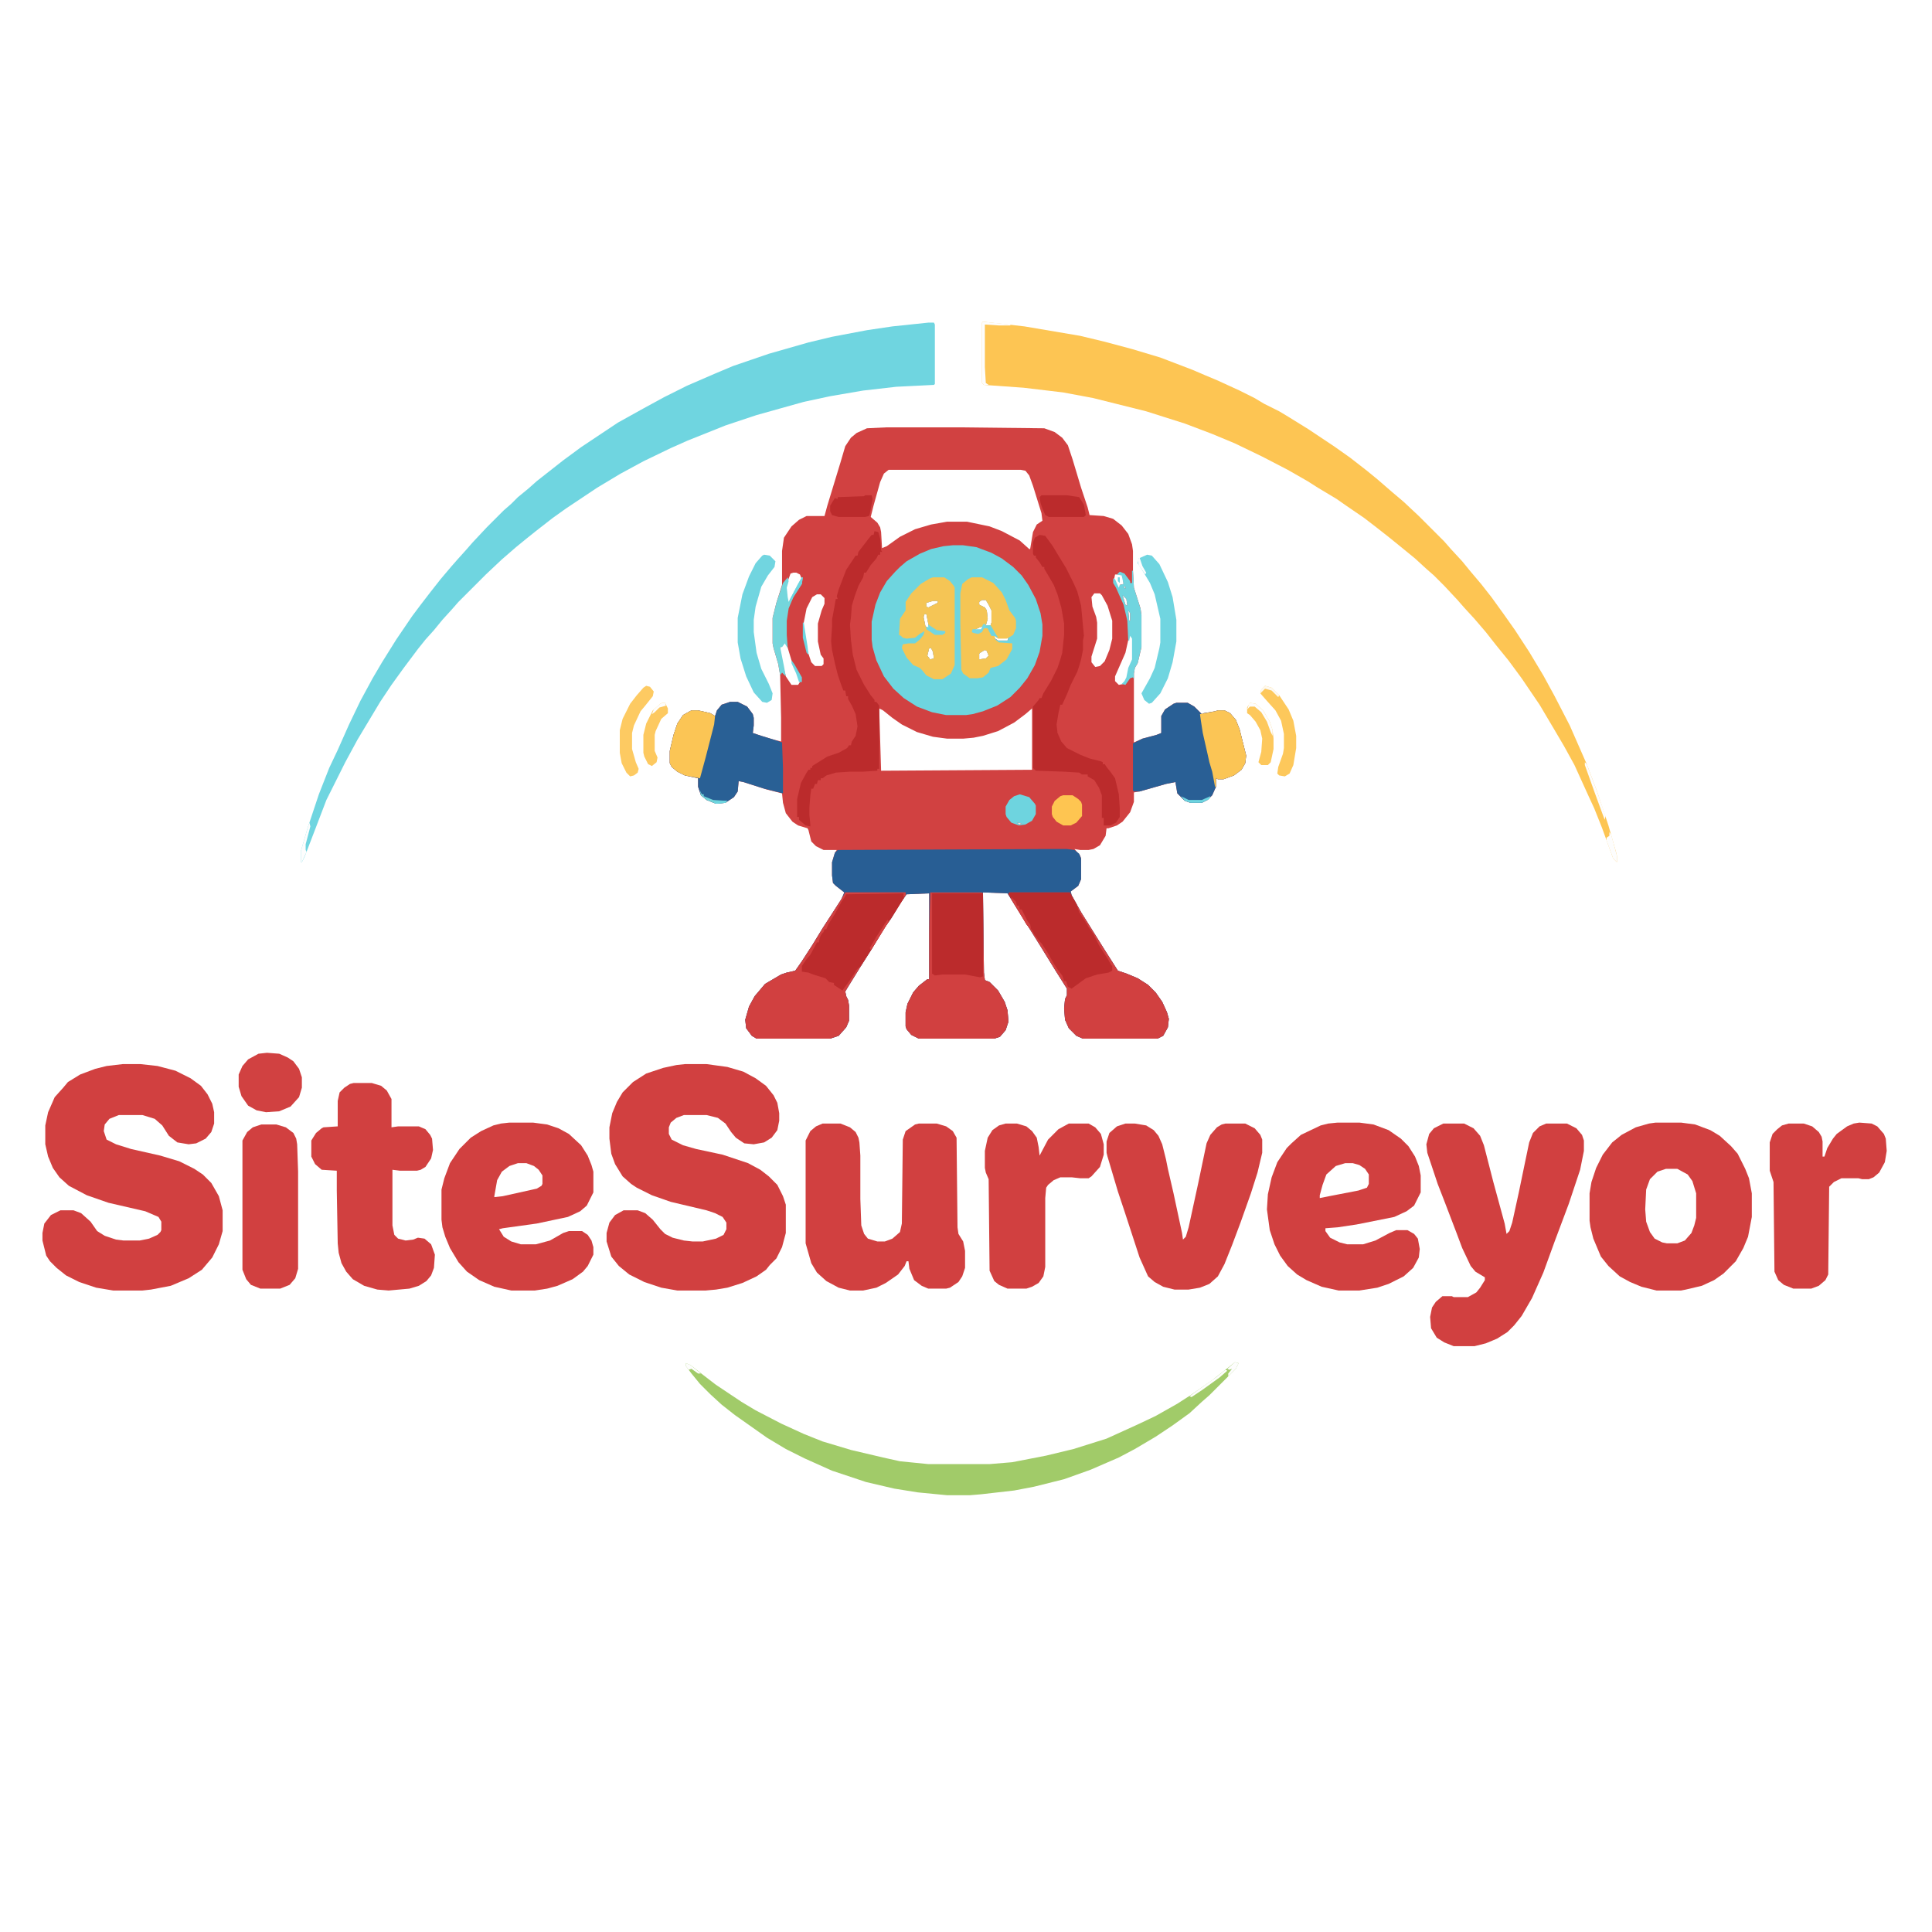
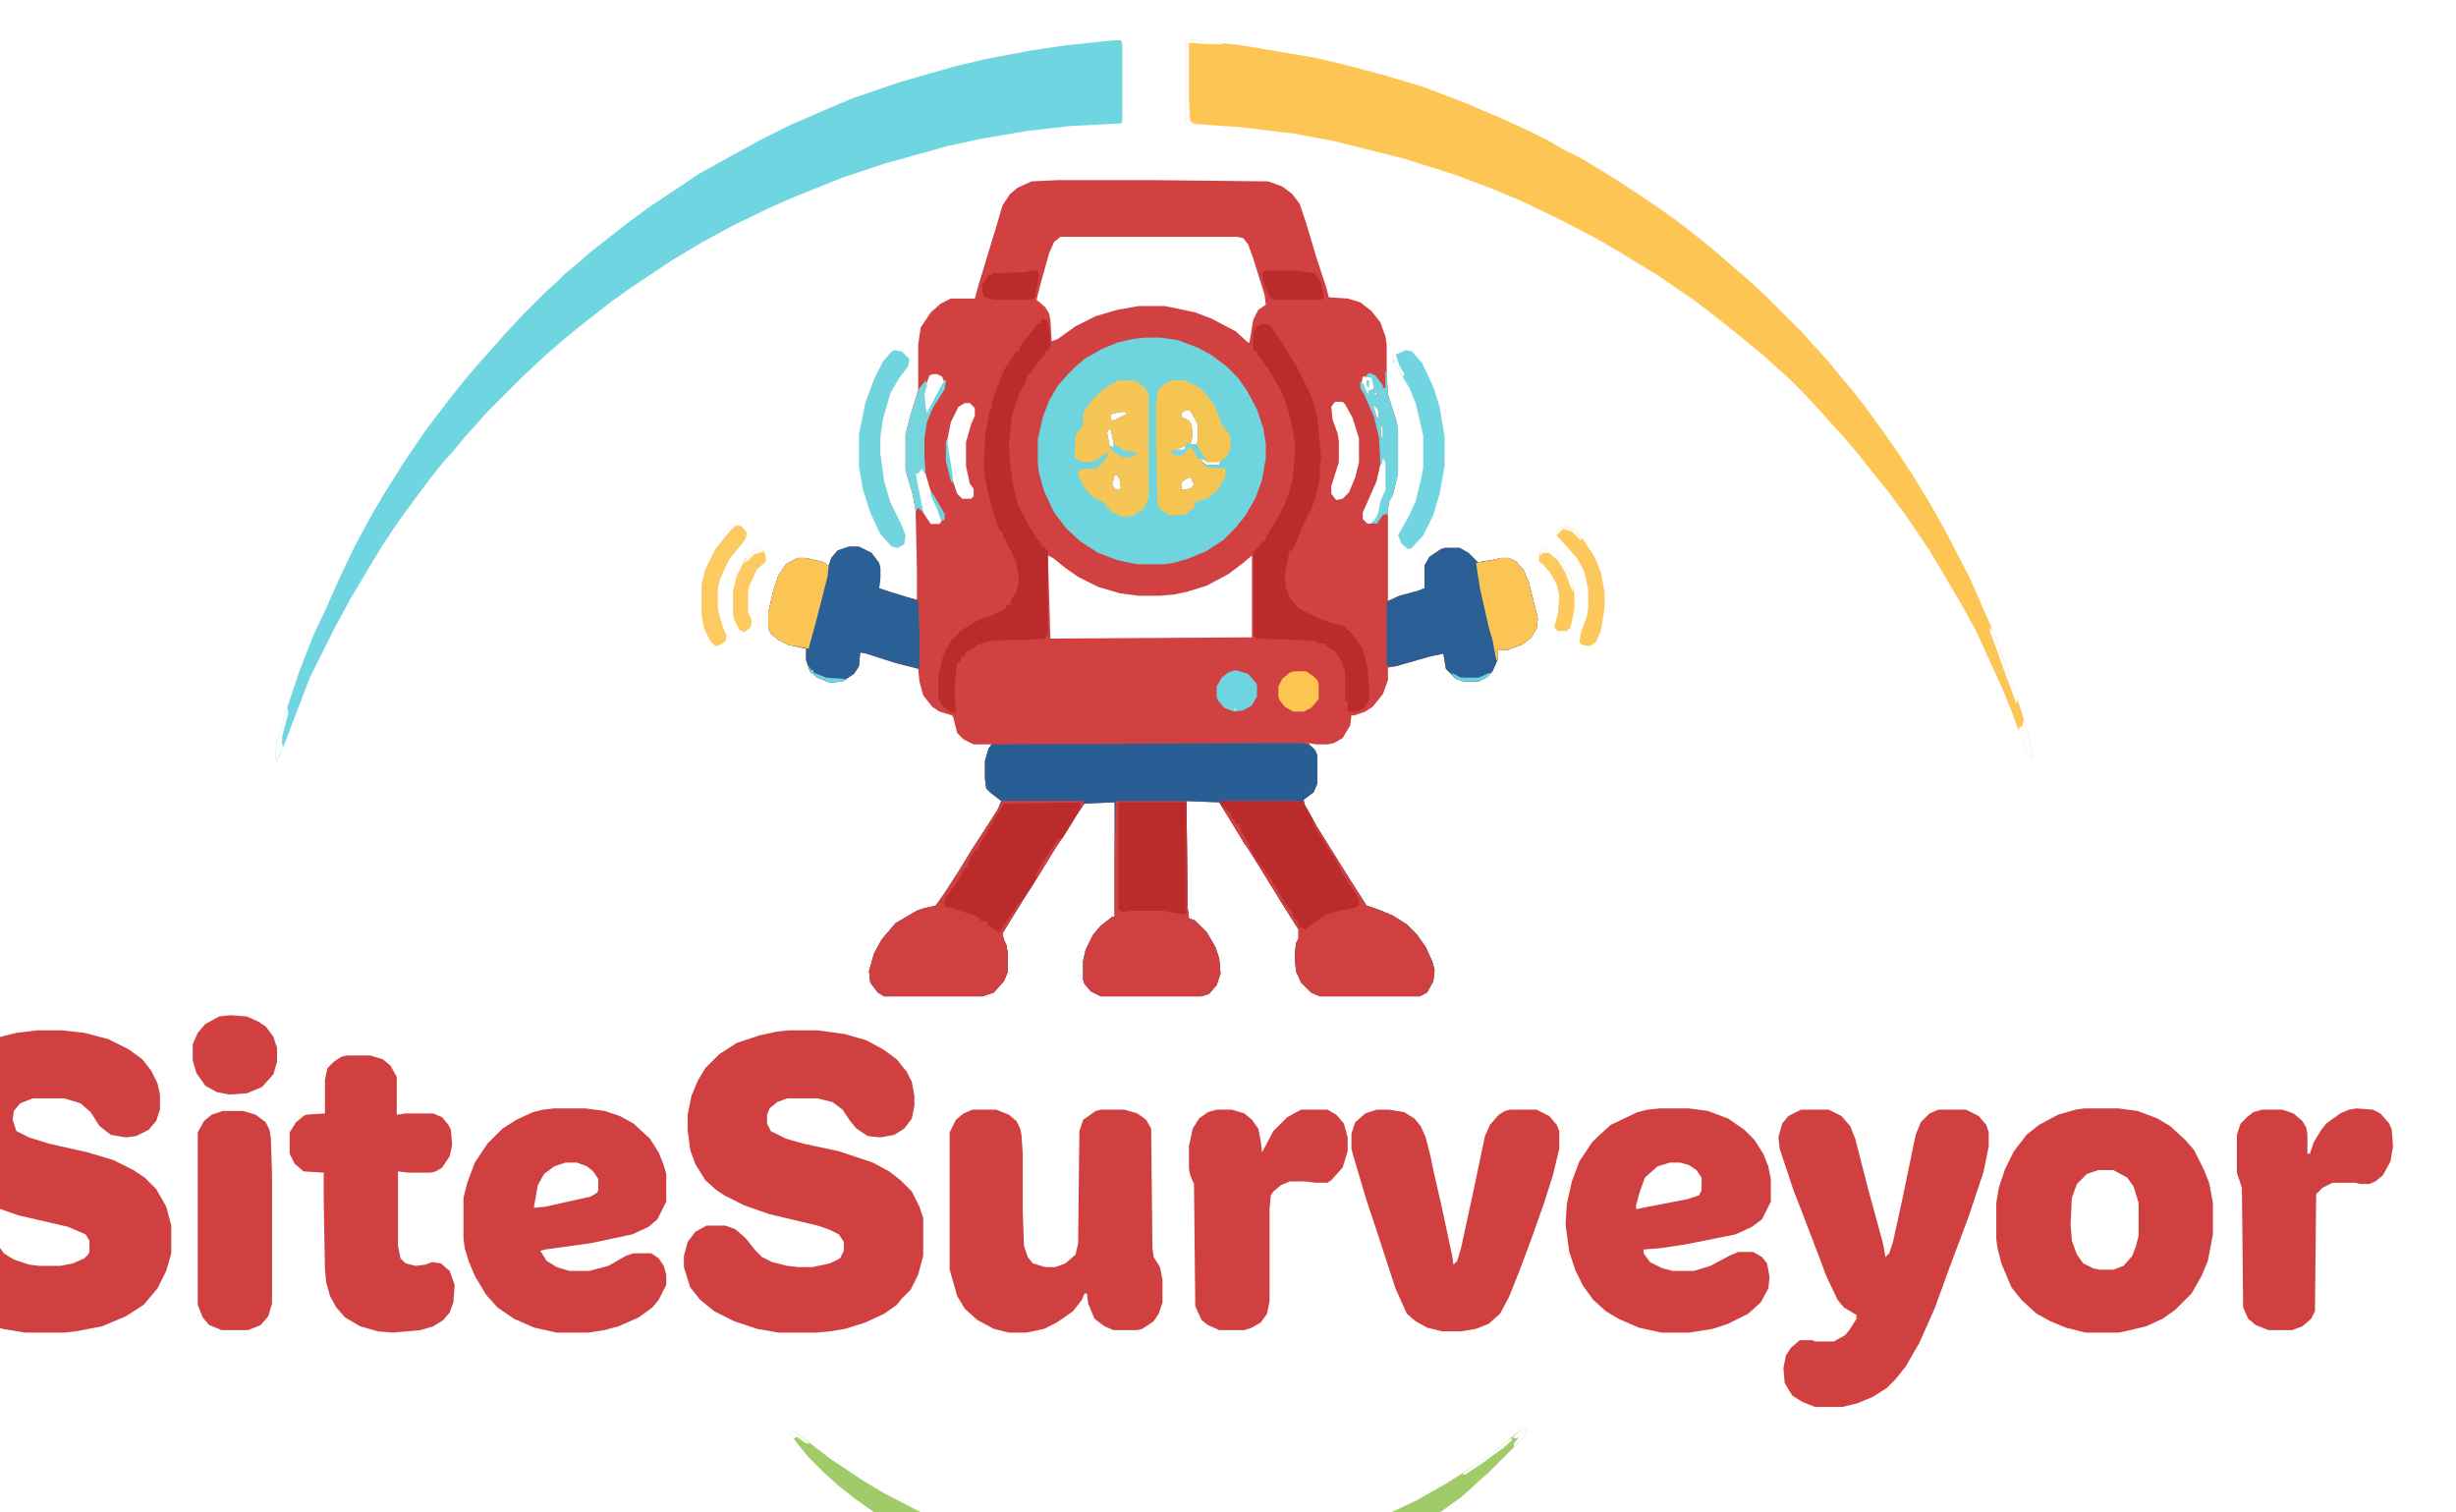
- <svg xmlns="http://www.w3.org/2000/svg" version="1.1" viewBox="0 0 2048 2048" width="2800" height="2800">
+ <svg xmlns="http://www.w3.org/2000/svg" version="1.1" viewBox="100 310 1950 1200" preserveAspectRatio="xMidYMid meet">
  <path transform="translate(940,453)" d="m0 0h76l91 1 11 4 8 6 6 8 5 15 9 30 7 21 2 8 15 1 10 3 9 7 7 9 4 11 1 7v21l1 18 7 22 1 7v34l-4 17-3 5-1 6v73l9-4 15-4 5-2v-18l4-7 9-6 3-1h12l7 4 8 8 2-1 12-2 3-1h7l6 3 6 7 4 10 7 28-1 8-4 7-8 6-11 4h-6l-2-1v9l-4 9-5 5-6 3h-12l-6-2-8-8-2-12-10 2-28 8-6 1v10l-4 11-8 10-6 4-9 3h-2l-1 8-6 10-7 4-5 1h-9l-6-1 6 7 1 3v22l-3 7-8 6 1 4 10 18 25 40 14 22 9 3 12 5 11 7 8 8 7 10 5 11 2 7-1 9-5 9-6 3h-79l-7-3-8-8-4-9-1-12 1-10 2-4v-7l-12-19-16-26-10-16-7-11-13-21-5-8-26-1 1 85 1 8 5 2 9 9 7 12 3 9 1 12-3 9-6 7-6 2h-80l-8-4-5-6-1-3v-15l2-9 6-12 6-7 9-7h2v-91l-24 1-7 10-9 15-7 10-14 23-12 19-13 21-3 5 1 5 2 4 1 6v16l-3 7-8 9-9 3h-78l-5-3-6-8-1-9 4-14 6-11 11-13 17-10 6-2 9-2 7-10 11-17 11-18 11-17 9-14 3-7-9-7-3-3-1-8v-14l3-10 2-3h-14l-8-4-5-5-3-12-1-2-10-3-6-4-7-9-3-11-1-10-16-4-25-8-5-1-1 11-4 6-9 6-10 1-10-4-6-5-3-9v-9l-14-3-8-4-6-5-2-4v-13l4-17 4-12 6-9 9-5h7l13 3 5 3 2-6 5-6 9-3h8l10 5 6 8 1 4v8l-1 8 9 3 13 4 8 2v-25l-1-45-2-12-5-17-1-5v-27l4-16 6-19v-36l2-14 8-12 8-7 8-4h19l3-11 14-46 5-17 6-9 6-5 11-5zm2 45-5 4-4 9-7 25-3 12 7 6 3 5 1 5 1 17 5-2 14-10 16-8 17-5 17-3h21l24 5 13 5 19 10 10 9h1l3-18 4-8 6-4-1-8-9-29-4-11-4-5-5-1zm-101 109-3 1-4 11-1 10 2 8 1 2 11-20 3-5-2-5-4-2zm341 2-1 5 4 9 2 1v-4l4-1-1-9-1-1zm9 13 2 2v-2zm-4 2 1 2zm6 1m-4 3m-29 1-3 4 1 10 4 11 1 6v17l-6 19v6l4 5 5-1 5-5 5-12 3-12v-19l-5-16-6-11-2-2zm-294 1-5 3-6 12-3 15v8l4 22 4 12 4 4h7l2-2v-6l-3-4-3-14v-19l4-14 3-7v-6l-4-4zm324 1 3 10 2 1-1-7zm-149 5-3 2v3l6 3 2 3 1 9-2 7h5l1-3v-13l-3-6-3-5zm-52 1-7 2v4l2 1 10-5v-2zm206 6 1 2zm1 4 1 11h1v-8zm-216 4-1 3 2 10 4 2-3-15zm218 7-1 16-4 18-11 25v5l4 4 5-1 4-7 2-10 4-9v-22l-1-2-1-17zm-154 5m-3 1-7 3v1h6l2-4zm11 7m1 2 2 4 3 2h10l1-3h-11zm-221 7-3 5-2 1v7l6 24 6 9h7l2-3-3-9-6-14-6-20zm153 7-2 8 3 4 4-1-1-7-2-4zm59 2-5 3-1 1v6l7-1 3-3-2-5zm-112 62 2 66 160-1v-65l-7 6-12 9-17 9-16 5-10 2-11 1h-17l-15-2-17-5-16-8-10-7-10-8zm146 121 3 2 2-1z" fill="#D14141" />
  <path transform="translate(1113,900)" d="m0 0h18l8 1 5 4 2 5v22l-3 7-8 6 1 4 10 18 25 40 14 22 9 3 12 5 11 7 8 8 7 10 5 11 2 7-1 9-5 9-6 3h-79l-7-3-8-8-4-9-1-12 1-10 2-4v-7l-12-19-16-26-10-16-7-11-13-21-5-8-26-1 1 85 1 8 5 2 9 9 7 12 3 9 1 12-3 9-6 7-6 2h-80l-8-4-5-6-1-3v-15l2-9 6-12 6-7 9-7h2v-91l-24 1-7 10-9 15-7 10-14 23-12 19-13 21-3 5 1 5 2 4 1 6v16l-3 7-8 9-9 3h-78l-5-3-6-8-1-9 4-14 6-11 11-13 17-10 6-2 9-2 7-10 11-17 11-18 11-17 9-14 3-7-9-7-3-3-1-8v-14l3-10 3-3z" fill="#285E94" />
  <path transform="translate(1042,341)" d="m0 0 44 5 59 10 25 6 30 8 30 9 34 13 14 6 12 5 24 11 16 8 10 6 16 8 10 6 21 13 27 18 17 12 18 14 11 9 15 13 13 11 16 15 27 27 7 8 12 13 9 11 11 13 11 14 13 18 12 17 15 23 15 25 12 22 16 31 18 41 11 29 12 36 8 28 1 4v7l-4-4-12-33-8-20-6-13-15-33-11-20-10-17-16-27-19-28-14-19-13-16-11-14-12-14-11-12-7-8-14-15-11-11-8-7-12-11-11-9-16-13-14-11-13-10-19-13-10-7-20-12-11-7-21-12-27-14-29-14-24-10-29-11-41-13-56-14-32-6-42-5-42-3-2-2v-64z" fill="#FDC553" />
  <path transform="translate(984,342)" d="m0 0h6l1 2v63l-1 1-40 2-35 4-35 6-28 6-50 14-33 11-40 16-18 8-29 14-24 13-25 15-33 22-14 10-18 14-10 8-11 9-15 13-17 16-29 29-7 8-10 11-9 11-9 10-8 10-15 20-13 18-12 18-24 40-13 24-20 40-13 34-10 26-3 6h-1v-12l7-24 12-36 11-28 9-19 12-27 12-25 13-24 10-17 15-24 17-25 9-12 10-13 11-14 11-13 7-8 9-10 7-8 15-16 18-18 8-7 7-7 11-9 9-8 28-22 19-14 39-26 27-15 22-12 24-12 30-13 19-8 38-13 42-12 25-6 37-7 27-4z" fill="#6FD5E0" />
  <path transform="translate(130,1128)" d="m0 0h19l18 2 19 5 16 8 11 8 7 9 5 10 2 9v12l-3 9-6 7-10 5-8 1-12-2-9-7-7-11-8-7-13-4h-25l-10 4-5 6-1 7 3 9 10 5 16 5 31 7 20 6 16 8 9 6 9 9 8 14 4 15v22l-4 14-7 14-11 13-14 9-19 8-21 4-9 1h-31l-18-3-18-6-14-7-10-8-7-7-4-6-4-16v-8l2-10 7-9 10-5h14l8 3 10 9 7 10 8 5 12 4 8 1h17l10-2 9-4 3-3 1-2v-9l-3-5-14-6-39-9-23-8-19-10-10-9-7-10-5-12-3-13v-20l3-14 7-16 9-10 5-6 13-8 16-6 12-3z" fill="#D14040" />
  <path transform="translate(726,1128)" d="m0 0h23l22 3 17 5 13 7 11 8 8 10 4 8 2 11v8l-2 10-6 8-8 5-11 2-10-1-9-6-5-6-6-9-8-6-12-3h-24l-8 3-6 5-2 5v7l3 6 12 6 14 4 28 6 27 9 13 7 9 7 9 9 6 12 3 9v30l-4 15-6 12-7 7-4 5-10 7-15 7-16 5-12 2-11 1h-30l-17-3-18-6-16-8-11-9-8-10-5-16v-9l3-11 6-8 9-5h15l8 3 8 7 8 10 5 5 8 4 12 3 9 1h11l14-3 8-4 3-6v-7l-4-6-8-4-9-3-38-9-20-7-16-8-6-4-9-8-8-13-4-11-2-16v-12l3-15 5-12 6-10 11-11 14-9 18-6 14-3z" fill="#D14040" />
  <path transform="translate(1010,578)" d="m0 0h11l14 2 16 6 11 6 12 9 9 9 7 10 8 15 5 15 2 12v12l-3 17-5 14-8 14-8 10-10 10-14 9-15 6-11 3-7 1h-21l-15-3-16-6-14-9-11-10-10-13-8-17-4-14-1-8v-19l4-18 5-13 7-12 9-10 5-5 7-6 14-8 12-5 13-3zm31 58-3 2v3l6 3 2 3 1 9-2 7h5l1-3v-13l-3-6-3-5zm-52 1-7 2v4l2 1 10-5v-2zm-9 14-1 3 2 10 4 2-3-15zm64 12m-3 1-7 3v1h6l2-4zm11 7m1 2 2 4 3 2h10l1-3h-11zm-68 14-2 8 3 4 4-1-1-7-2-4zm59 2-5 3-1 1v6l7-1 3-3-2-5z" fill="#6ED5DF" />
  <path transform="translate(1530,1191)" d="m0 0h22l10 5 7 8 4 10 10 39 12 44 2 11 3-3 3-9 7-32 6-29 5-24 4-10 7-7 7-3h22l10 5 6 7 2 6v11l-4 20-12 36-15 40-12 33-12 27-11 19-8 10-7 7-11 7-12 5-12 3h-22l-10-4-8-5-6-10-1-12 2-10 4-6 7-6h10l2 1h15l9-5 4-5 5-8v-3l-10-6-5-6-9-19-6-16-13-34-7-18-11-33-1-9 3-11 5-6z" fill="#D14040" />
  <path transform="translate(1755,1190)" d="m0 0h27l15 2 16 6 10 6 12 11 7 8 8 16 4 10 3 16v25l-4 21-5 12-8 14-13 13-10 7-13 6-17 4-5 1h-26l-16-4-12-5-11-6-12-11-8-10-8-19-3-12-1-7v-29l2-12 5-15 7-14 10-13 10-8 15-8 14-4zm11 49-9 3-8 8-4 11-1 21 1 13 4 11 5 7 8 4 5 1h11l8-3 7-8 3-8 2-8v-26l-4-13-5-7-11-6z" fill="#D14040" />
  <path transform="translate(872,1191)" d="m0 0h19l10 4 6 5 3 6 1 5 1 14v46l1 28 3 9 4 5 10 3h8l8-3 8-7 2-9 1-89 3-9 10-7 4-1h19l10 3 7 5 4 7 1 95 1 7 5 8 2 10v18l-3 9-4 6-9 6-4 1h-19l-7-3-8-6-5-12-1-8h-2l-2 5-7 9-13 9-10 5-14 3h-14l-12-3-13-7-10-9-6-10-6-21v-109l5-10 6-5z" fill="#D14040" />
  <path transform="translate(540,1190)" d="m0 0h25l15 2 12 4 11 6 13 12 7 11 4 10 2 7v22l-7 14-7 6-13 6-33 7-36 5-4 1 5 8 8 5 10 3h16l15-4 14-8 6-2h14l6 4 4 6 2 7v8l-6 12-5 6-11 8-16 7-11 3-13 2h-25l-18-4-16-7-13-9-9-10-9-15-5-12-3-10-1-8v-32l3-12 6-16 10-15 12-12 11-7 13-6 8-2zm9 43-9 3-8 6-5 9-3 17v1l9-1 36-8 5-3 1-2v-9l-4-6-5-4-8-3z" fill="#D14040" />
  <path transform="translate(1418,1190)" d="m0 0h23l15 2 16 6 13 9 8 8 7 11 4 10 2 10v18l-7 14-8 6-13 6-40 8-20 3-13 1v3l5 7 10 5 8 2h17l13-4 15-8 7-3h12l7 4 4 5 2 11-1 9-6 11-10 9-16 8-12 4-19 3h-22l-18-4-16-7-10-6-10-9-8-11-6-12-5-15-3-22 1-16 4-18 6-16 10-15 5-5 10-9 21-10 8-2zm8 43-10 3-10 9-4 11-3 11v3l10-2 31-6 9-3 2-4v-10l-4-6-6-4-7-2z" fill="#D14040" />
  <path transform="translate(1193,1191)" d="m0 0h10l12 2 8 5 5 6 4 9 4 16 2 10 6 26 9 42 1 7 3-3 3-10 10-46 9-43 4-9 7-8 5-3 4-1h21l10 5 6 7 2 5v14l-5 21-7 22-11 31-9 24-8 20-7 13-9 8-10 4-12 2h-15l-12-3-9-5-7-6-9-20-16-49-7-21-11-37-1-4v-12l3-9 8-7z" fill="#D14040" />
  <path transform="translate(375,1148)" d="m0 0h19l10 3 6 5 5 9v30l7-1h22l7 3 5 6 2 4 1 12-2 9-6 9-5 3-4 1h-18l-8-1v59l2 10 4 4 8 2 8-1 5-2 7 1 7 6 4 11-1 14-3 8-5 6-8 5-10 3-22 2-12-1-14-4-12-7-7-8-5-9-3-11-1-10-1-56v-21l-16-1-7-6-4-8v-17l5-8 6-5 2-1 15-1v-27l2-9 5-5 6-4z" fill="#D14040" />
  <path transform="translate(1309,1444)" d="m0 0 4 1-3 6-28 28-8 7-13 12-18 13-18 12-22 13-17 9-30 13-28 10-32 8-21 4-35 4-12 1h-24l-31-3-25-4-30-7-36-12-29-13-20-10-20-12-34-24-14-11-12-11-11-11-9-11-6-8v-3l5 2 14 11 13 10 27 18 15 9 27 14 24 11 20 8 30 9 34 8 18 4 30 3h65l24-2 36-7 29-7 35-11 33-15 19-9 23-13 14-9 23-16 14-11z" fill="#A1CB69" />
  <path transform="translate(1066,1191)" d="m0 0h12l10 3 6 5 5 7 2 10 1 9 9-17 11-11 11-6h21l7 4 6 7 3 11v11l-4 13-9 10-3 2h-9l-9-1h-12l-7 3-6 5-2 3-1 11v73l-2 10-5 7-7 4-6 2h-20l-9-4-5-4-5-11-1-97-3-7-1-5v-18l3-14 5-8 7-5z" fill="#D14040" />
  <path transform="translate(1971,1190)" d="m0 0 13 1 6 3 7 8 2 5 1 13-2 12-6 11-6 5-5 2h-7l-4-1h-18l-8 4-5 5-1 93-3 6-7 6-8 3h-19l-10-4-6-5-4-9-1-95-4-12v-30l3-9 5-5 5-4 7-2h16l9 3 7 6 3 5 1 5v16h2l3-9 6-10 4-5 11-8 7-3z" fill="#D14040" />
  <path transform="translate(896,946)" d="m0 0h64v3l-10 16-10 15-16 26-12 19-13 21-3 5 1 5 2 4 1 6v16l-3 7-8 9-9 3h-78l-5-3-6-8-1-9 4-14 6-11 11-13 17-10 6-2 9-2 7-10 11-17 11-18 11-17 9-14z" fill="#D14040" />
  <path transform="translate(1070,946)" d="m0 0h64l12 21 25 40 14 22 9 3 12 5 11 7 8 8 7 10 5 11 2 7-1 9-5 9-6 3h-79l-7-3-8-8-4-9-1-12 1-10 2-4v-7l-12-19-16-26-10-16-7-11-13-21-4-8z" fill="#D14040" />
  <path transform="translate(986,946)" d="m0 0h55l1 1 1 84 1 8 5 2 9 9 7 12 3 9 1 12-3 9-6 7-6 2h-80l-8-4-5-6-1-3v-15l2-9 6-12 6-7 9-7h2v-49z" fill="#D14040" />
  <path transform="translate(277,1192)" d="m0 0h16l10 3 8 6 3 6 1 6 1 29v103l-3 10-6 7-10 4h-21l-10-4-5-6-4-10v-137l5-9 6-5z" fill="#D14040" />
  <path transform="translate(774,744)" d="m0 0h8l10 5 6 8 1 4v8l-1 8 9 3 13 4 9 3 1 27v27l-20-5-22-7-5-1-1 11-4 6-9 6-10 1-10-4-6-5-3-9v-9l-14-3-8-4-6-5-2-4v-13l4-17 4-12 6-9 9-5h7l13 3 5 3 2-6 5-6z" fill="#296095" />
  <path transform="translate(1247,745)" d="m0 0h12l7 4 8 8 2-1 12-2 3-1h7l6 3 6 7 4 10 7 28-1 8-4 7-8 6-11 4h-6l-2-1v9l-4 9-5 5-6 3h-12l-6-2-8-8-2-12-10 2-28 8h-6l-1-1v-50l10-5 15-4 5-2v-18l4-7 9-6z" fill="#295F95" />
  <path transform="translate(1102,567)" d="m0 0 6 1 8 11 6 10 8 13 8 16 4 9 4 15 3 32-1 5v10l-2 10-2 7-2 6-7 14-4 10-5 11h-2l-2 9-2 12 1 9 4 9 6 7 14 7 10 4 12 3 2 1v2h2l2 3 4 5 5 7 4 17 1 15v9l-4 6-6 3h-7v-8h-2v-24l-3-8-5-8-7-4v-2h-6l-3-2-16-1-30-1-3-3v-65l6-7 1-2h2l2-5 8-13 7-14 3-9 2-7 2-19v-12l-3-17-4-14-4-10-7-12-3-5v-2h-2l-3-5-4-5v-2h-2l-1-2v-12l2-5z" fill="#BB2B2C" />
  <path transform="translate(927,563)" d="m0 0 4 1 2 7 1 12 1 2h-2v3h-2l-2 4-6 7-5 8h-2l-1 5-5 9-4 11-3 10-1 13-1 7 1 16 2 16 4 16 8 16 7 11 4 5v2h2l3 4v67h-2v2l-15 1h-14l-15 1-10 3-4 3h-2v2h-3l-1 4h-2l-2 5h-2l-1 7-1 13v8l1 10v2l-5-1-7-6v-3h-2v-19l4-17 6-11 2-3h2v-2h2v-2l16-10 12-4 9-5 2-3h2l1-4 4-6 2-10-2-13-4-9-4-7v-3h-2l-1-6h-2l-3-8-3-9-3-12-3-14-1-9 1-16v-7l4-22h2l-1-3 2-7 8-21 10-15h2l1-4 10-13 4-5h2z" fill="#BB2B2C" />
  <path transform="translate(1070,946)" d="m0 0h64l7 12 3 9 6 9 4 7 5 7 6 12 9 14 4 7 1 1v5l-4 2-12 2-12 4-11 8-4 3-4-2-2-6h-2l-2-6-4-5-4-6-8-14-6-9-2-2-6-8-2-4-5-5-11-18-9-15z" fill="#BB2B2C" />
  <path transform="translate(897,947)" d="m0 0h61v5l-13 21-7 10-14 23-11 17-5 5-3 5-4 6-8 11-9-6v-2l-5-1-4-4-13-4-5-2-7-1v-6l4-6 5-6 6-11 1-2h2l1-5 2-4 2-2 1-3h2l2-5 8-13 6-11 4-6z" fill="#BB2B2C" />
  <path transform="translate(989,612)" d="m0 0h12l6 4 4 5 1 2v82l-4 9-9 6h-9l-8-4-4-5-3-3-7-3-7-8-5-10 1-4 6-1h7l5-4 4-5 1-4-5 3-5 4-9 1-4-1-2-2-2-1 1-17 6-9v-9l6-9 10-10 10-6zm0 25-7 2v4l2 1 10-5v-2zm-9 14-1 3 2 10 4 2-3-15zm5 36-2 8 3 4 4-1-1-7-2-4z" fill="#F5C555" />
  <path transform="translate(988,947)" d="m0 0h54v88l-3 1-16-3h-24l-8 1-3-2z" fill="#BB2B2C" />
  <path transform="translate(1030,612)" d="m0 0h11l12 6 9 10 4 8 4 11 6 8 1 3v8l-3 7-5 3-2 1h-9l-4-3 1 4 4 3 14 1v6l-6 11-9 7-8 2-2 5-6 5-6 1h-8l-7-5-2-4-1-49v-32l2-10 6-5zm11 24-3 2v3l6 3 2 3 1 9-2 7h5l1-3v-13l-3-6-3-5zm3 27m-3 1-7 3v1h6l2-4zm11 7m-8 18-5 3-1 1v6l7-1 3-3-2-5z" fill="#F5C554" />
  <path transform="translate(283,1116)" d="m0 0 13 1 9 4 6 4 6 8 3 9v11l-3 10-9 10-12 5-14 1-10-2-9-5-7-10-3-10v-13l4-9 6-7 11-6z" fill="#D14141" />
  <path transform="translate(810,588)" d="m0 0 6 1 6 6-1 6-7 9-7 12-6 21-2 14v13l3 22 5 17 8 16 4 10-1 7-5 3-5-1-9-10-8-17-6-19-3-17v-26l5-25 7-19 7-14 7-8z" fill="#71D5E0" />
  <path transform="translate(1216,588)" d="m0 0 5 1 8 9 9 19 5 16 4 24v23l-4 22-5 17-8 16-9 10-3 1-5-4-3-7 9-16 5-11 5-21 1-6v-25l-6-26-5-12-6-10-7-11 1-5z" fill="#70D5E0" />
  <path transform="translate(1291,753)" d="m0 0h7l6 3 6 7 4 10 7 28-1 8-4 7-8 6-11 4h-6l-2-1v9h-1l-3-16-3-10-2-9-5-22-2-13-1-7 16-3z" fill="#FBC555" />
  <path transform="translate(733,753)" d="m0 0h7l13 3 5 3-1 9-9 35-6 22-16-3-8-4-6-5-2-4v-13l4-17 4-12 6-9z" fill="#FBC555" />
  <path transform="translate(685,727)" d="m0 0 4 1 4 5-1 5-8 10-5 6-7 15-2 8v17l4 14 3 7-1 4-4 3-4 1-4-4-5-10-2-11v-24l3-12 8-16 7-9 7-8z" fill="#FDCA62" />
  <path transform="translate(1200,605)" d="m0 0h1l1 18 7 22 1 7v34l-4 17-3 5-1 6v6l-1-2-3 1-5 7-4-1 3-3 2-4 2-10 4-9v-22l-2-3-1 5h-1l-1-21-4-17-8-18-3-5v-5l2 1 4 9 1-3 4-1-2-9-5-1 3-3 5 2 6 8v2h2zm-9 17 2 2v-2zm-4 2 1 2zm6 1m-4 3m1 3 3 10 2 1-1-7zm5 12 1 2zm1 4 1 11h1v-8z" fill="#70D5DF" />
  <path transform="translate(1341,727)" d="m0 0 7 2 8 8 10 15 5 12 3 16v13l-3 18-4 9-5 3-6-1-2-2 1-7 5-14 1-6v-15l-3-14-6-11-9-10-7-8 1-4z" fill="#FDC85B" />
  <path transform="translate(835,612)" d="m0 0 1 4-2 7 1 10 1 5 10-19 4-7h1l-1 7-9 14-5 12-2 13v15l1 14-2-3-1-2-3 4h-2l4 20 2 11-4-4-2 3-2-12-5-17-1-5v-27l4-16 7-21z" fill="#74D6DC" />
  <path transform="translate(1104,525)" d="m0 0h27l13 2 5 8 2 11-2 2h-37l-4-2-3-7-2-6-1-6z" fill="#BB2B2C" />
  <path transform="translate(917,525)" d="m0 0h7l1 4-3 16-1 2-4 1h-28l-7-2-2-4v-6l5-8 3 1v-2l28-1z" fill="#BB2B2C" />
  <path transform="translate(1127,843)" d="m0 0h10l6 4 3 3 1 3v12l-6 7-6 3h-8l-7-4-4-5-1-3v-8l3-6 6-5z" fill="#FEC551" />
  <path transform="translate(1325,745)" d="m0 0 6 1 8 7 7 12 3 9 1 9v11l-3 14-3 3h-7l-3-3 3-11 1-14-2-9-5-9-6-7-3-2v-6z" fill="#FDC85C" />
  <path transform="translate(1081,842)" d="m0 0 10 3 6 7 1 2v9l-4 7-7 4-7 1-8-3-5-6-1-3v-8l4-7 5-4zm-3 30 3 2 2-1z" fill="#6ED4DF" />
  <path transform="translate(702,745)" d="m0 0h3l3 6v5l-7 6-6 13-1 4v17l3 7-1 5-5 4-4-2-4-8-1-4v-19l3-12 7-14 8-7z" fill="#FDC960" />
  <path transform="translate(1042,341)" d="m0 0 29 3v1h-12l-15-1v45l1 17 3 2h-5l-2-2v-64z" fill="#FDFDFD" />
  <path transform="translate(1706,882)" d="m0 0 2 3 6 22v7l-4-4-7-19v-3l3-2z" fill="#FDFDFD" />
  <path transform="translate(1680,808)" d="m0 0 2 2 11 29 9 26-1 4-11-30-10-28z" fill="#FDFDFD" />
  <path transform="translate(1044,661)" d="m0 0 1 2h5l6 10 2 3-4-2h-3l-4-8h-4l-2 4-4 2-5-1-2-1 1-3h9l2-5z" fill="#78D7E2" />
  <path transform="translate(328,872)" d="m0 0 1 4-5 19v6l1 2-5 11h-1v-12l7-24z" fill="#FDFDFD" />
  <path transform="translate(1325,745)" d="m0 0 6 1 8 7 7 12 3 9v6l-2-4-4-11-6-10-7-6h-5l-3 3 2-6z" fill="#FDFDFD" />
  <path transform="translate(984,662)" d="m0 0 9 6 9 1v2l-3 2h-8l-9-6v-3l2 1z" fill="#73D6E1" />
  <path transform="translate(1072,951)" d="m0 0 5 5 1 4h2l1 4h2l6 12 3 4 1 5-5-5-8-14-8-13z" fill="#D14040" />
  <path transform="translate(896,946)" d="m0 0h64v3l-2 1v-3l-61 1-2 1z" fill="#D14242" />
  <path transform="translate(1299,1452)" d="m0 0 2 1-8 7-18 13-12 8-2-1 11-8 17-12z" fill="#FDFDFD" />
  <path transform="translate(742,838)" d="m0 0 2 4h2v2l10 4 15 1-2 2-10 1-10-4-6-5z" fill="#70D4D8" />
  <path transform="translate(851,660)" d="m0 0h1l4 25 1 9-2-2-4-16z" fill="#6ED5E0" />
  <path transform="translate(1309,1444)" d="m0 0 4 1-3 6-8 8v-3l4-5-3 1-2-1z" fill="#FDFDFD" />
  <path transform="translate(1252,844)" d="m0 0 8 4h14l9-4-1 3-8 4h-12l-6-2z" fill="#6ED5E0" />
  <path transform="translate(941,975)" d="m0 0 1 2-15 24-4 6-1-2 7-12 6-9 3-5z" fill="#D14040" />
  <path transform="translate(839,700)" d="m0 0 3 4 8 14v5h-3l-3-9-5-11z" fill="#6ED5E0" />
  <path transform="translate(850,612)" d="m0 0h1l-1 7-9 14-2 4-2-1 9-17z" fill="#6ED5E0" />
  <path transform="translate(1046,663)" d="m0 0h4l6 10 2 3-4-2h-3l-4-8-2-2z" fill="#6ED5E0" />
  <path transform="translate(727,1445)" d="m0 0 5 2 11 9h-3l-7-5-3 1-3-4z" fill="#FDFDFD" />
  <path transform="translate(1341,727)" d="m0 0 7 2 8 8-1 2-7-7-7-2-5 5 1-4z" fill="#FDF9F1" />
  <path transform="translate(1208,591)" d="m0 0 3 9 4 7-1 2-7-10-1-6z" fill="#FDFDFD" />
  <path transform="translate(702,745)" d="m0 0h3l1 3-7 2-5 5-3 2 2-5 7-6z" fill="#FDFDFD" />
  <path transform="translate(757,849)" d="m0 0h14l-2 2-10 1-2-1z" fill="#6ED5E0" />
  <path transform="translate(1185,612)" d="m0 0h2v6l-2-2z" fill="#6ED5E0" />
  <path transform="translate(1043,638)" d="m0 0 2 1z" fill="#6ED5E0" />
</svg>
